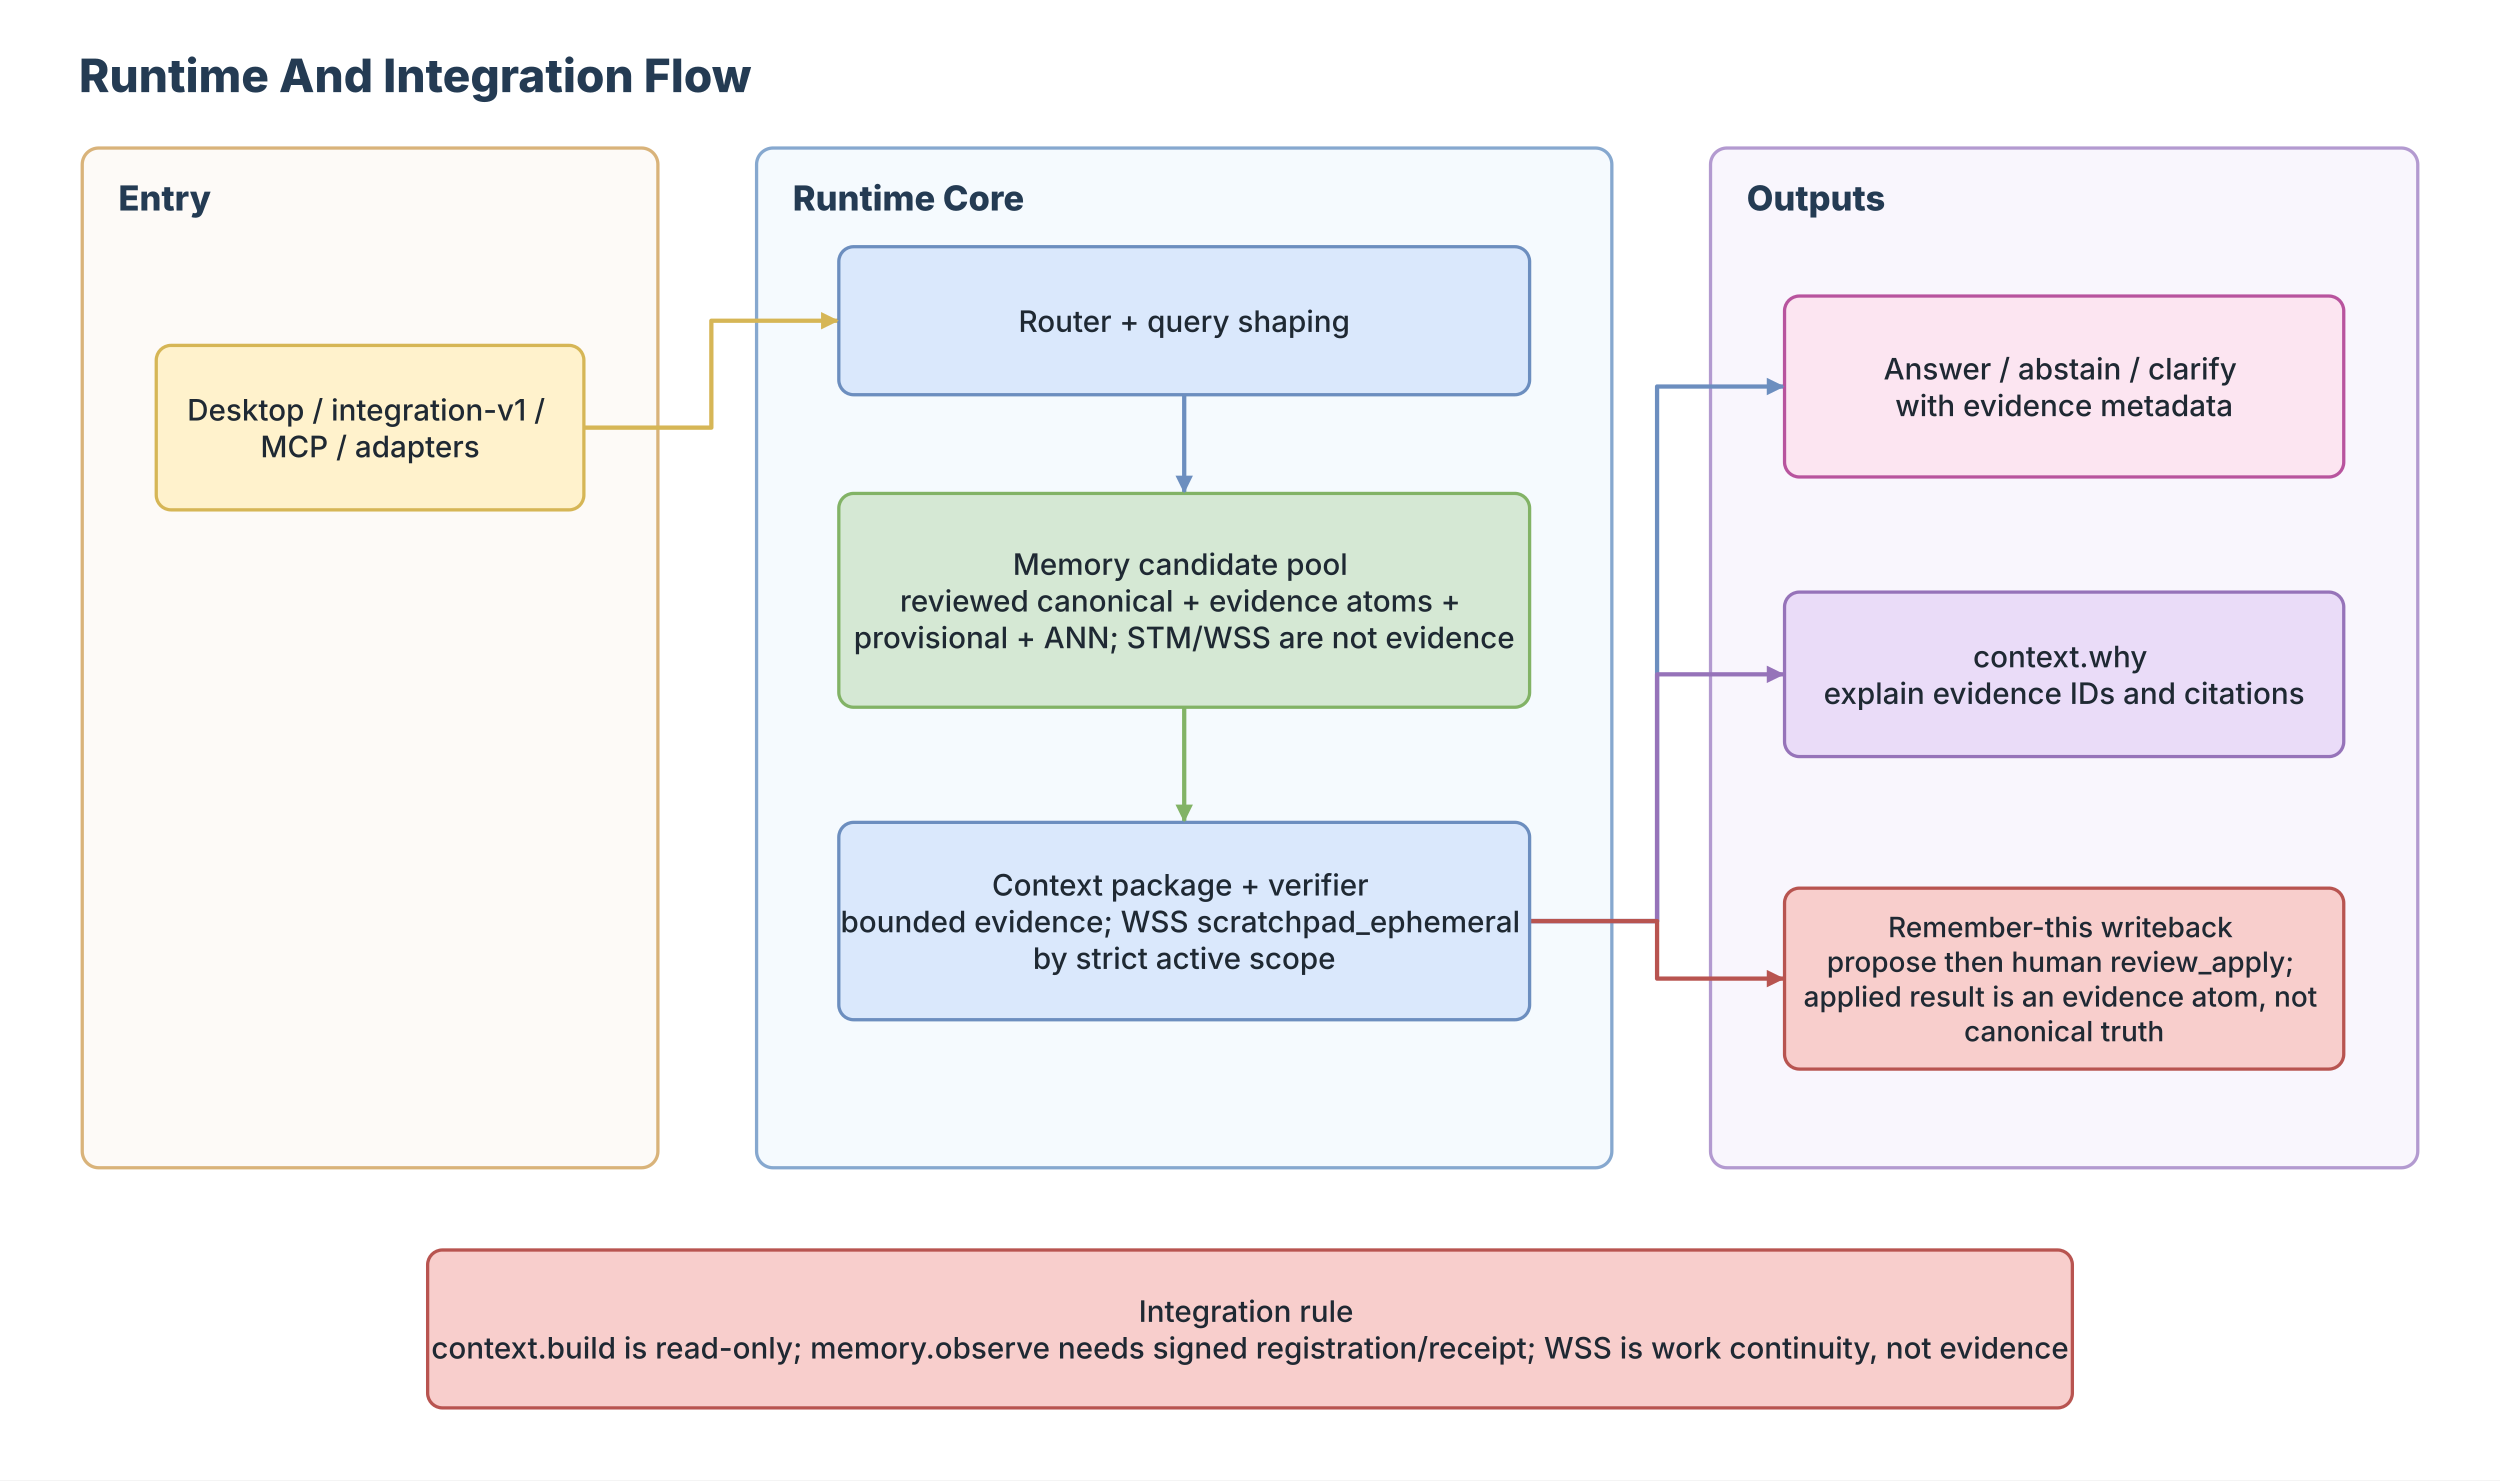
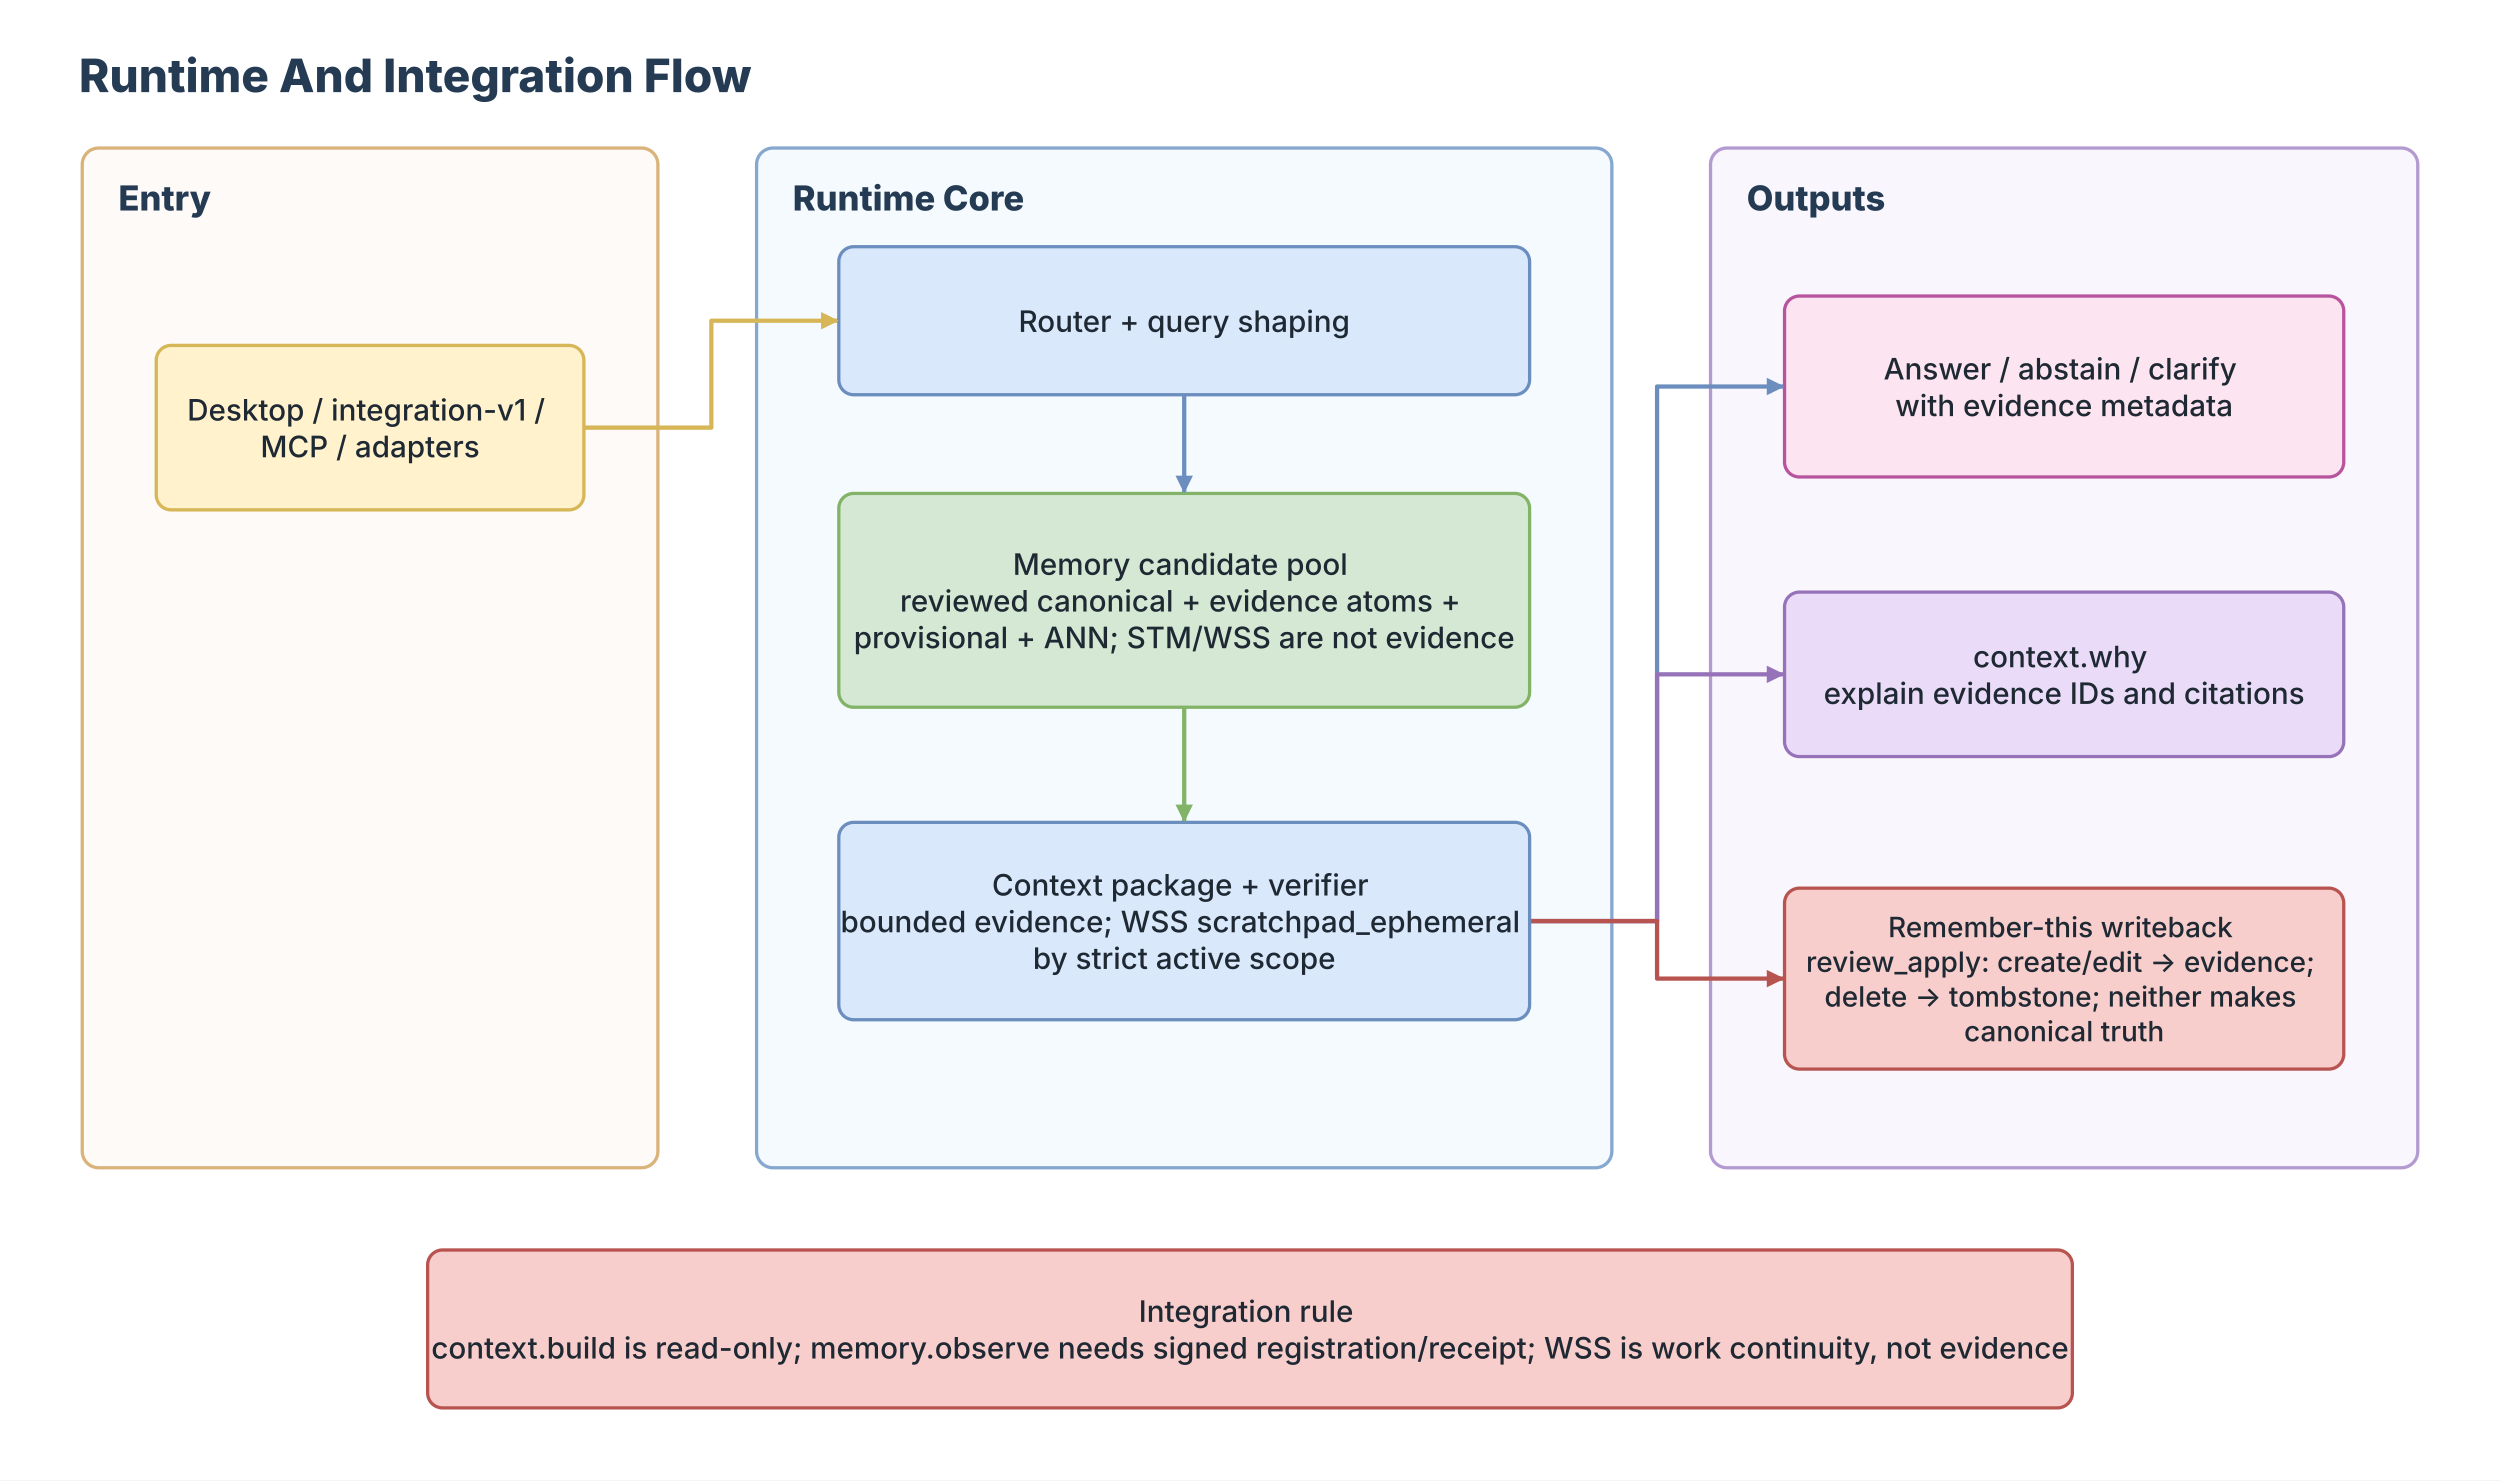
<svg xmlns="http://www.w3.org/2000/svg" width="1520" height="900" viewBox="0 0 1520 900" role="img" aria-label="Runtime And Integration Flow">
  <rect width="100%" height="100%" fill="#ffffff" />
  <text x="48" y="56" font-family="Segoe UI, Inter, Arial, sans-serif" font-size="28" font-weight="800" fill="#243b53">Runtime And Integration Flow</text>
  <rect x="50" y="90" width="350" height="620" rx="10" fill="#fbf7f1" fill-opacity="0.58" stroke="#d9b37a" stroke-width="2" />
  <text x="72" y="128" font-family="Segoe UI, Inter, Arial, sans-serif" font-size="21" font-weight="800" fill="#243b53">Entry</text>
  <rect x="460" y="90" width="520" height="620" rx="10" fill="#eef6fd" fill-opacity="0.58" stroke="#86a8cf" stroke-width="2" />
  <text x="482" y="128" font-family="Segoe UI, Inter, Arial, sans-serif" font-size="21" font-weight="800" fill="#243b53">Runtime Core</text>
  <rect x="1040" y="90" width="430" height="620" rx="10" fill="#f5effb" fill-opacity="0.58" stroke="#b39ad0" stroke-width="2" />
  <text x="1062" y="128" font-family="Segoe UI, Inter, Arial, sans-serif" font-size="21" font-weight="800" fill="#243b53">Outputs</text>
  <polyline points="355.0,260.0 432.5,260.0 432.5,195.0 510.0,195.0" fill="none" stroke="#d6b656" stroke-width="2.6" stroke-linecap="round" stroke-linejoin="round" />
  <polyline points="720.0,240.0 720.0,270.0 720.0,270.0 720.0,300.0" fill="none" stroke="#6c8ebf" stroke-width="2.6" stroke-linecap="round" stroke-linejoin="round" />
  <polyline points="720.0,430.0 720.0,465.0 720.0,465.0 720.0,500.0" fill="none" stroke="#82b366" stroke-width="2.6" stroke-linecap="round" stroke-linejoin="round" />
  <polyline points="930.0,560.0 1007.5,560.0 1007.5,235.0 1085.0,235.0" fill="none" stroke="#6c8ebf" stroke-width="2.6" stroke-linecap="round" stroke-linejoin="round" />
  <polyline points="930.0,560.0 1007.5,560.0 1007.5,410.0 1085.0,410.0" fill="none" stroke="#9673b9" stroke-width="2.6" stroke-linecap="round" stroke-linejoin="round" />
  <polyline points="930.0,560.0 1007.5,560.0 1007.5,595.0 1085.0,595.0" fill="none" stroke="#b85450" stroke-width="2.6" stroke-linecap="round" stroke-linejoin="round" />
  <rect x="95" y="210" width="260" height="100" rx="9" fill="#fff2cc" stroke="#d6b656" stroke-width="2" />
  <text x="225.0" y="255.7" text-anchor="middle" font-family="Segoe UI, Inter, Arial, sans-serif" font-size="18" font-weight="500" fill="#1f2933">
    <tspan x="225.0" dy="0.0">Desktop / integration-v1 /</tspan>
    <tspan x="225.0" dy="22.3">MCP / adapters</tspan>
  </text>
  <rect x="510" y="150" width="420" height="90" rx="9" fill="#dae8fc" stroke="#6c8ebf" stroke-width="2" />
  <text x="720.0" y="201.8" text-anchor="middle" font-family="Segoe UI, Inter, Arial, sans-serif" font-size="18" font-weight="500" fill="#1f2933">
    <tspan x="720.0" dy="0.0">Router + query shaping</tspan>
  </text>
  <rect x="510" y="300" width="420" height="130" rx="9" fill="#d5e8d4" stroke="#82b366" stroke-width="2" />
  <text x="720.0" y="349.5" text-anchor="middle" font-family="Segoe UI, Inter, Arial, sans-serif" font-size="18" font-weight="500" fill="#1f2933">
    <tspan x="720.0" dy="0.0">Memory candidate pool</tspan>
    <tspan x="720.0" dy="22.3">reviewed canonical + evidence atoms +</tspan>
    <tspan x="720.0" dy="22.3">provisional + ANN; STM/WSS are not evidence</tspan>
  </text>
  <rect x="510" y="500" width="420" height="120" rx="9" fill="#dae8fc" stroke="#6c8ebf" stroke-width="2" />
  <text x="720.0" y="544.5" text-anchor="middle" font-family="Segoe UI, Inter, Arial, sans-serif" font-size="18" font-weight="500" fill="#1f2933">
    <tspan x="720.0" dy="0.0">Context package + verifier</tspan>
    <tspan x="720.0" dy="22.3">bounded evidence; WSS scratchpad_ephemeral</tspan>
    <tspan x="720.0" dy="22.3">by strict active scope</tspan>
  </text>
  <rect x="1085" y="180" width="340" height="110" rx="9" fill="#fce5f1" stroke="#b8549e" stroke-width="2" />
  <text x="1255.0" y="230.7" text-anchor="middle" font-family="Segoe UI, Inter, Arial, sans-serif" font-size="18" font-weight="500" fill="#1f2933">
    <tspan x="1255.0" dy="0.0">Answer / abstain / clarify</tspan>
    <tspan x="1255.0" dy="22.3">with evidence metadata</tspan>
  </text>
  <rect x="1085" y="360" width="340" height="100" rx="9" fill="#eadcf8" stroke="#9673b9" stroke-width="2" />
  <text x="1255.0" y="405.7" text-anchor="middle" font-family="Segoe UI, Inter, Arial, sans-serif" font-size="18" font-weight="500" fill="#1f2933">
    <tspan x="1255.0" dy="0.0">context.why</tspan>
    <tspan x="1255.0" dy="22.3">explain evidence IDs and citations</tspan>
  </text>
  <rect x="1085" y="540" width="340" height="110" rx="9" fill="#f8cecc" stroke="#b85450" stroke-width="2" />
  <text x="1255.0" y="569.8" text-anchor="middle" font-family="Segoe UI, Inter, Arial, sans-serif" font-size="17" font-weight="500" fill="#1f2933">
    <tspan x="1255.0" dy="0.0">Remember-this writeback</tspan>
-     <tspan x="1255.0" dy="21.1">propose then human review_apply;</tspan>
-     <tspan x="1255.0" dy="21.1">applied result is an evidence atom, not</tspan>
+     <tspan x="1255.0" dy="21.1">review_apply: create/edit → evidence;</tspan>
+     <tspan x="1255.0" dy="21.1">delete → tombstone; neither makes</tspan>
    <tspan x="1255.0" dy="21.1">canonical truth</tspan>
  </text>
  <rect x="260" y="760" width="1000" height="96" rx="9" fill="#f8cecc" stroke="#b85450" stroke-width="2" />
  <text x="760.0" y="803.7" text-anchor="middle" font-family="Segoe UI, Inter, Arial, sans-serif" font-size="18" font-weight="500" fill="#1f2933">
    <tspan x="760.0" dy="0.0">Integration rule</tspan>
    <tspan x="760.0" dy="22.3">context.build is read-only; memory.observe needs signed registration/receipt; WSS is work continuity, not evidence</tspan>
  </text>
  <polygon points="510.0,195.0 499.2,200.3 499.2,189.7" fill="#d6b656" />
  <polygon points="720.0,300.0 714.7,289.2 725.3,289.2" fill="#6c8ebf" />
  <polygon points="720.0,500.0 714.7,489.2 725.3,489.2" fill="#82b366" />
  <polygon points="1085.0,235.0 1074.2,240.3 1074.2,229.7" fill="#6c8ebf" />
  <polygon points="1085.0,410.0 1074.2,415.3 1074.2,404.7" fill="#9673b9" />
  <polygon points="1085.0,595.0 1074.2,600.3 1074.2,589.7" fill="#b85450" />
</svg>
